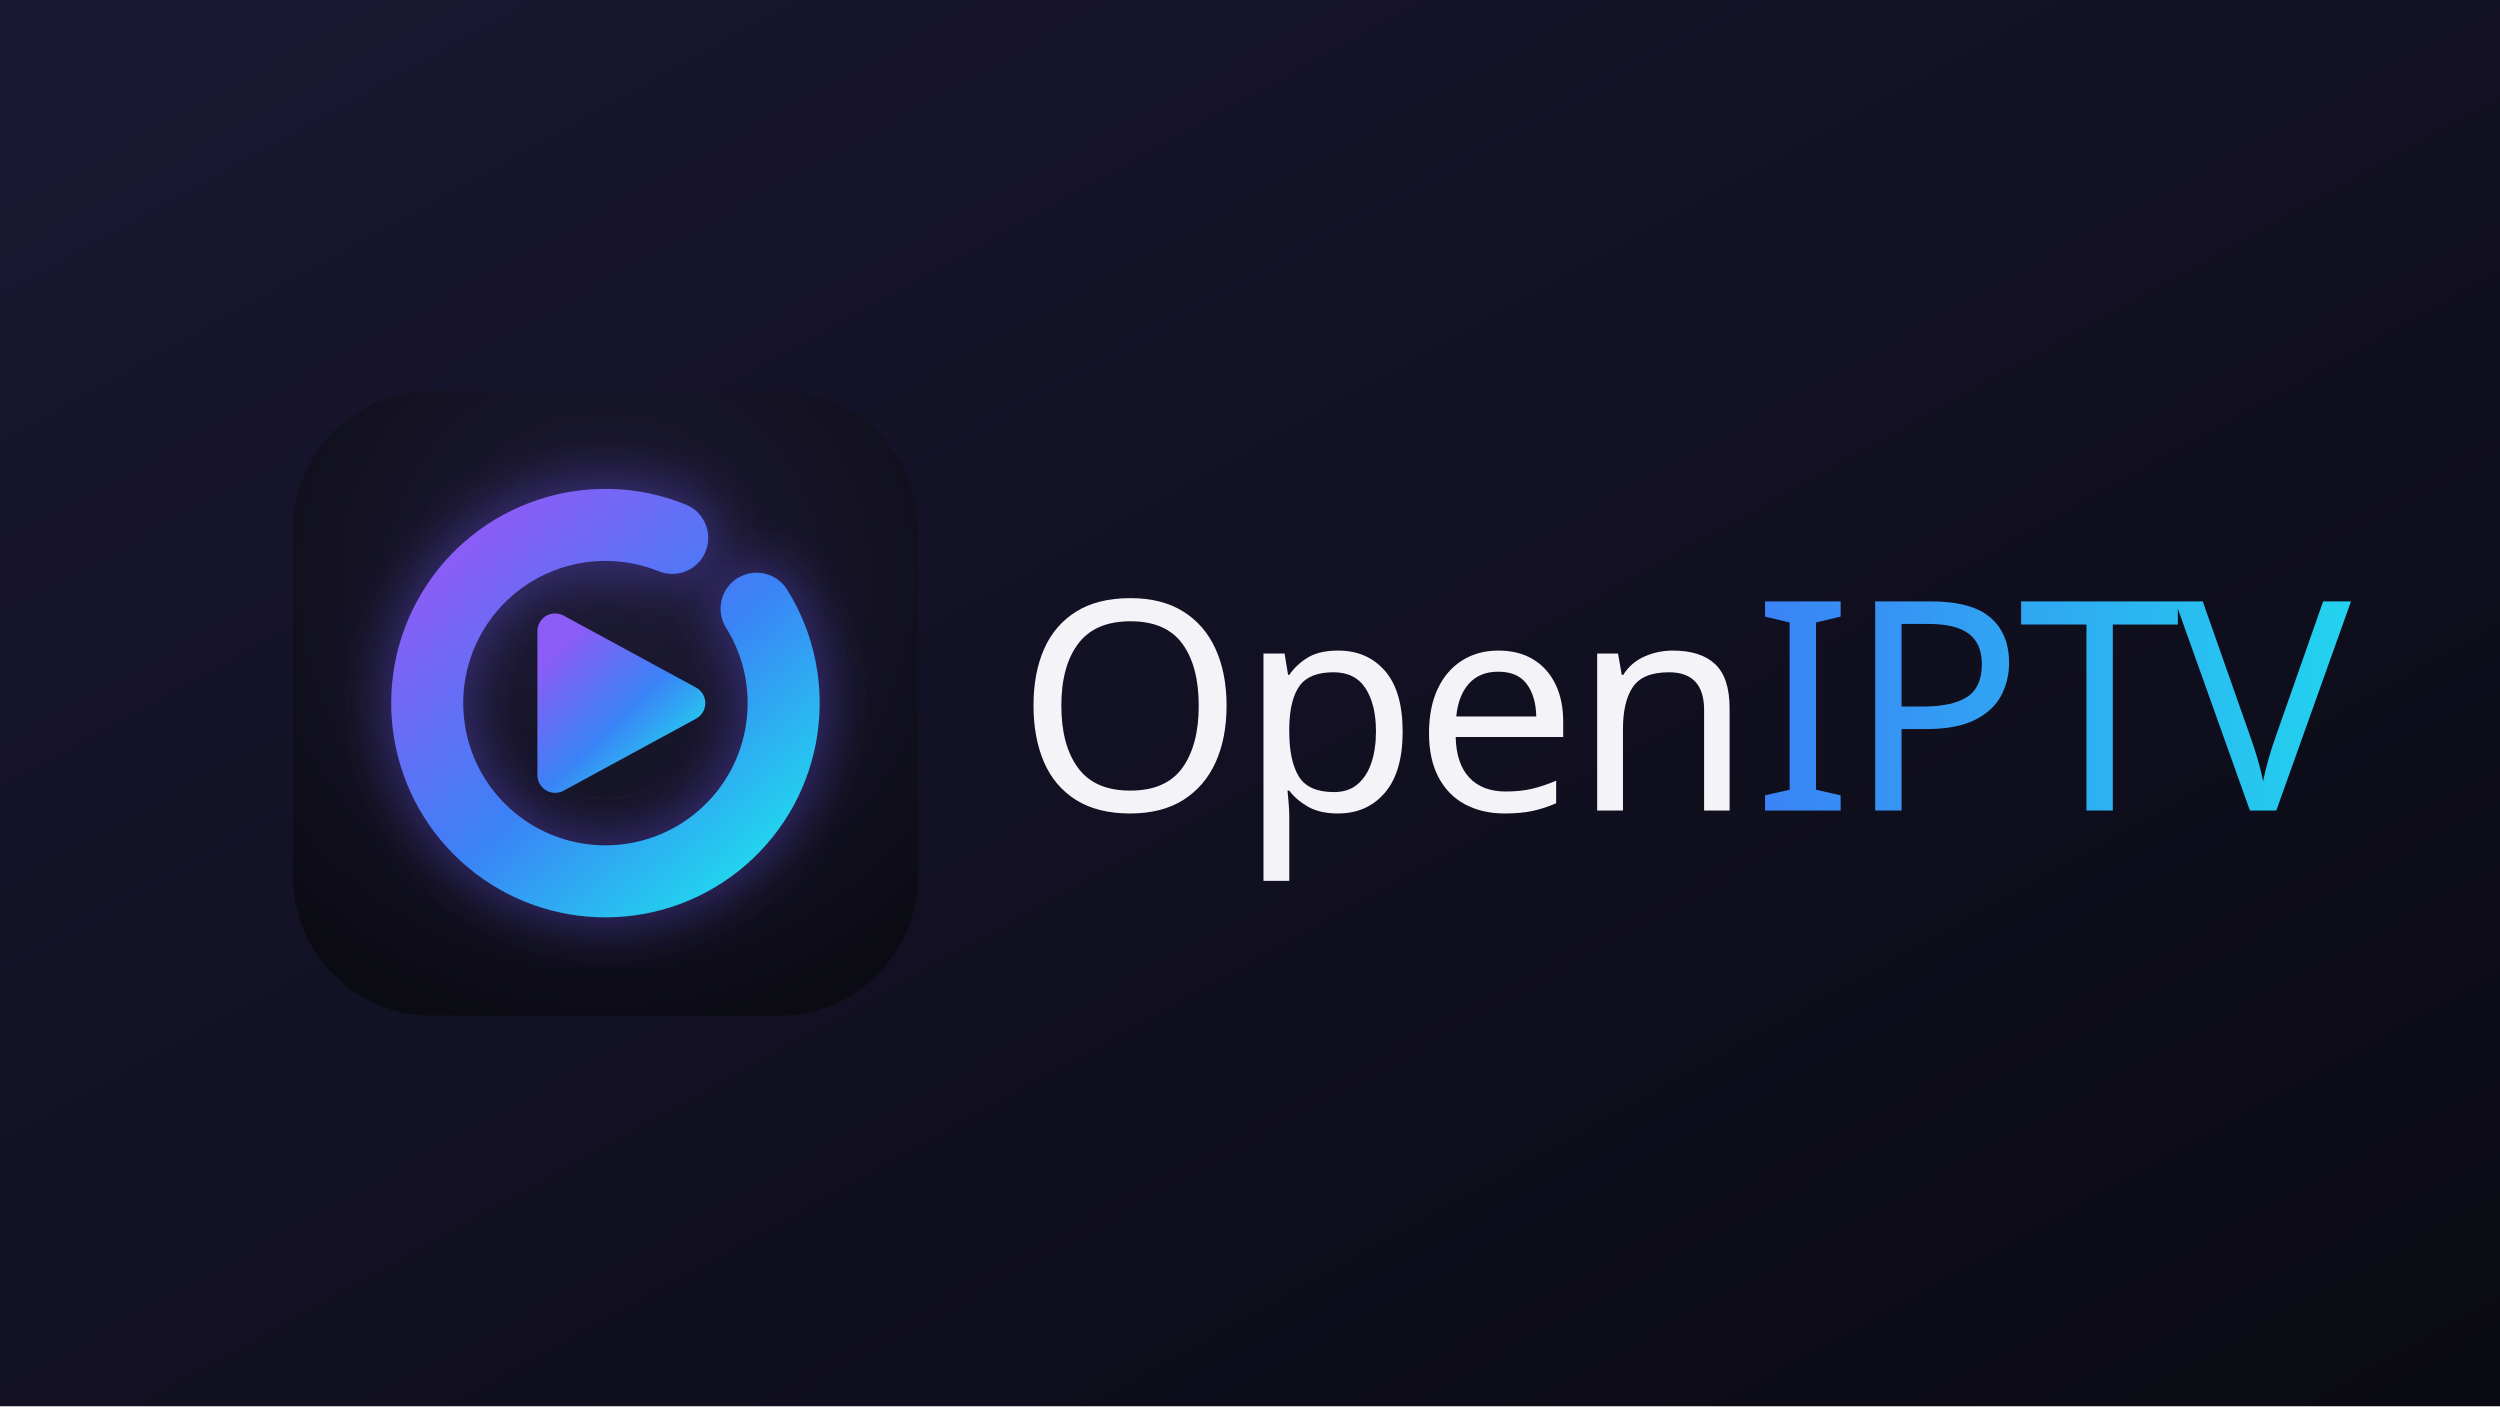
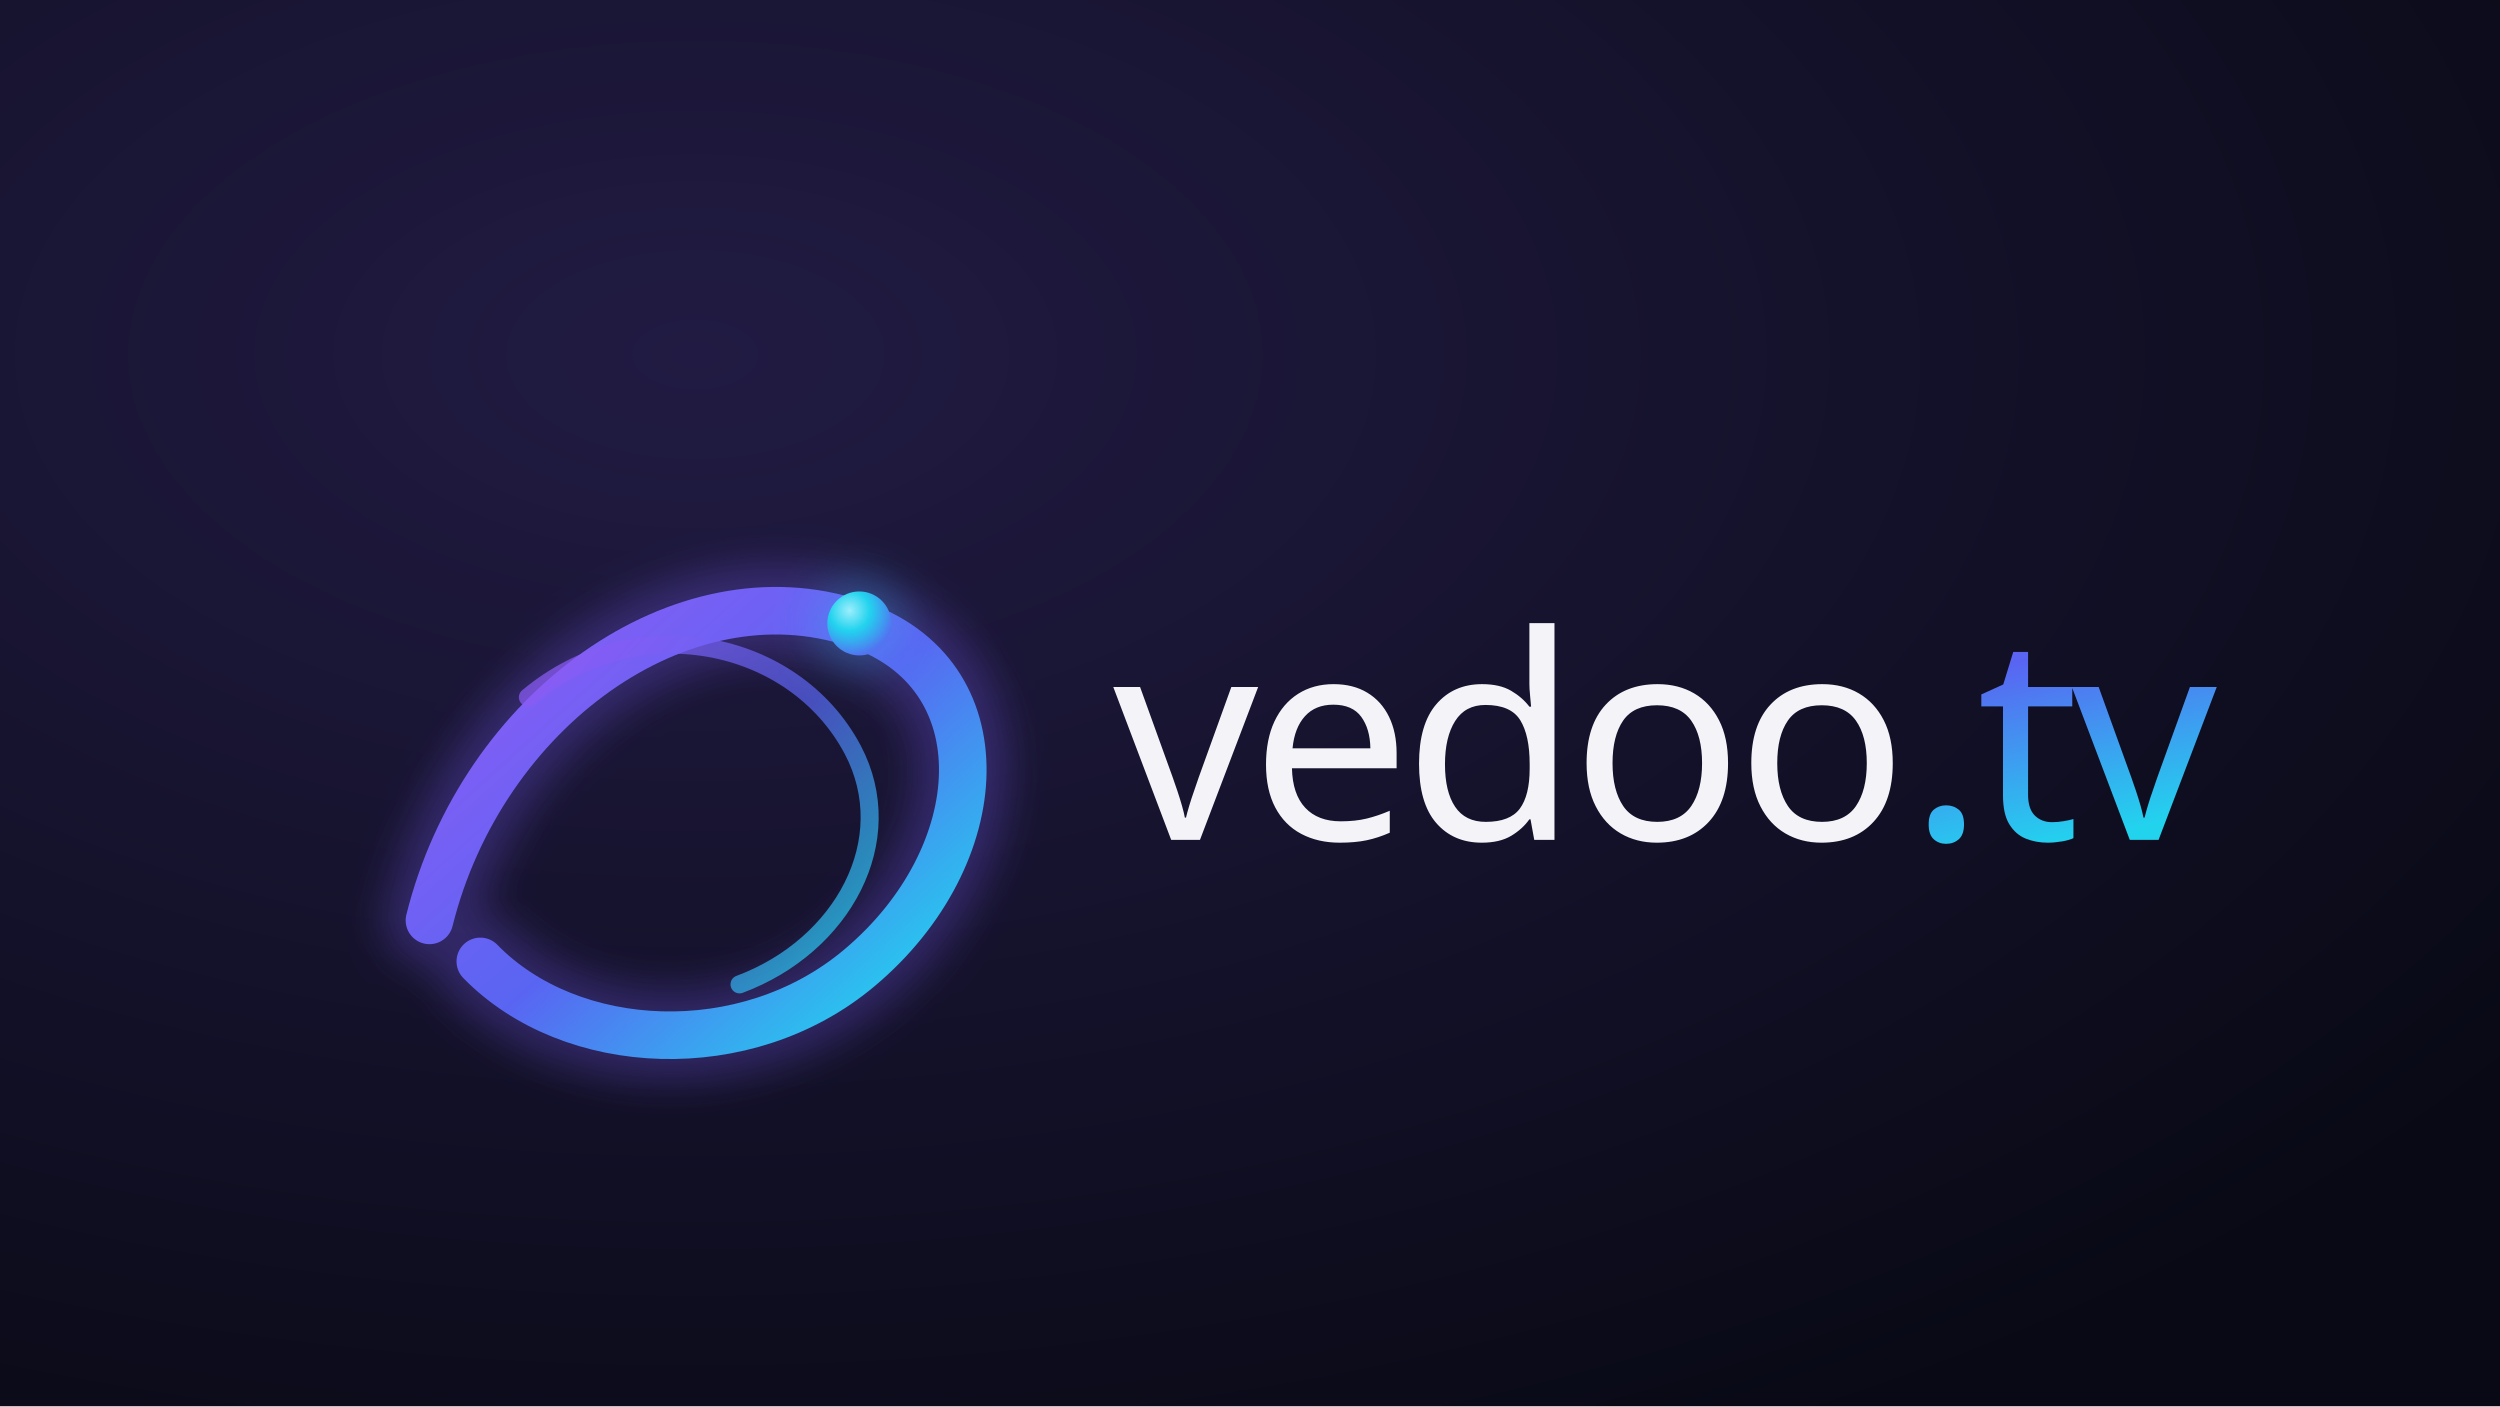
<svg xmlns="http://www.w3.org/2000/svg" width="1280" height="720" viewBox="0 0 1280 720">
  <defs>
-     <linearGradient id="brand" x1="0.1" y1="0.05" x2="0.9" y2="0.95">
+     <linearGradient id="brand" x1="0.05" y1="0.1" x2="0.95" y2="0.9">
      <stop offset="0" stop-color="#8B5CF6" />
-       <stop offset="0.55" stop-color="#3B82F6" />
+       <stop offset="0.52" stop-color="#5965F2" />
      <stop offset="1" stop-color="#22D3EE" />
    </linearGradient>
-     <filter id="glow" x="-30%" y="-30%" width="160%" height="160%">
-       <feGaussianBlur stdDeviation="40" />
+     <radialGradient id="orb" cx="35%" cy="30%" r="70%">
+       <stop offset="0" stop-color="#B7F4FF" />
+       <stop offset="0.45" stop-color="#22D3EE" />
+       <stop offset="1" stop-color="#5965F2" />
+     </radialGradient>
+     <filter id="glow" x="-40%" y="-40%" width="180%" height="180%">
+       <feGaussianBlur stdDeviation="24" />
    </filter>
-     <radialGradient id="ink" cx="0.5" cy="0.3" r="0.85">
-       <stop offset="0" stop-color="#1E1B36" />
-       <stop offset="1" stop-color="#09090F" />
+     <radialGradient id="bg" cx="28%" cy="25%" r="90%">
+       <stop offset="0" stop-color="#211B43" />
+       <stop offset="1" stop-color="#080914" />
    </radialGradient>
-     <linearGradient id="wg" x1="0" y1="0" x2="1" y2="0">
-       <stop offset="0" stop-color="#8B5CF6" />
-       <stop offset="0.55" stop-color="#3B82F6" />
-       <stop offset="1" stop-color="#22D3EE" />
-     </linearGradient>
-     <linearGradient id="tvbg" x1="0" y1="0" x2="1" y2="1">
-       <stop offset="0" stop-color="#1A1733" />
-       <stop offset="1" stop-color="#0A0A12" />
-     </linearGradient>
    <style>@font-face{font-family:GS;src:url(../fonts/google_sans/GoogleSans-Bold.ttf)}@font-face{font-family:GSM;src:url(../fonts/google_sans/GoogleSans-Medium.ttf)}</style>
  </defs>
-   <rect width="1280" height="720" fill="url(#tvbg)" />
-   <g transform="translate(150,200) scale(0.3125)">
-     <rect width="1024" height="1024" rx="228" fill="url(#ink)" />
-     <path d="M759.6 357.3 A292 292 0 1 1 621.4 241.3" fill="none" stroke="#6D5BFF" stroke-opacity="0.35" stroke-width="150" stroke-linecap="round" filter="url(#glow)" />
-     <path d="M759.6 357.3 A292 292 0 1 1 621.4 241.3" fill="none" stroke="url(#brand)" stroke-width="118" stroke-linecap="round" />
-     <path d="M429.5 394.0 L646.6 512.0 L429.5 630.0 Z" fill="url(#brand)" stroke="url(#brand)" stroke-width="58" stroke-linejoin="round" />
+   <rect width="1280" height="720" fill="url(#bg)" />
+   <g transform="translate(130 210) scale(.42)">
+     <g fill="none" stroke-linecap="round" stroke-linejoin="round">
+       <path d="M 214 622 C 278 365 522 190 733 260 C 914 320 900 544 738 680 C 600 796 386 785 276 672" stroke="#7B61FF" stroke-opacity=".28" stroke-width="112" filter="url(#glow)" />
+       <path d="M 214 622 C 278 365 522 190 733 260 C 914 320 900 544 738 680 C 600 796 386 785 276 672" stroke="url(#brand)" stroke-width="58" />
+       <path d="M 334 350 C 465 240 658 278 730 414 C 788 524 718 653 592 700" stroke="url(#brand)" stroke-opacity=".72" stroke-width="22" />
+     </g>
+     <circle cx="738" cy="260" r="39" fill="url(#orb)" />
+     <circle cx="738" cy="260" r="58" fill="#22D3EE" opacity=".2" filter="url(#glow)" />
  </g>
-   <text x="520" y="415" font-family="GSM" font-size="150" fill="#F4F4F8" letter-spacing="-3">Open<tspan font-family="GS" fill="url(#wg)">IPTV</tspan>
+   <text x="570" y="430" font-family="GSM, sans-serif" font-size="146" fill="#F4F4F8" letter-spacing="-4">vedoo<tspan font-family="GS, sans-serif" fill="url(#brand)">.tv</tspan>
  </text>
</svg>
